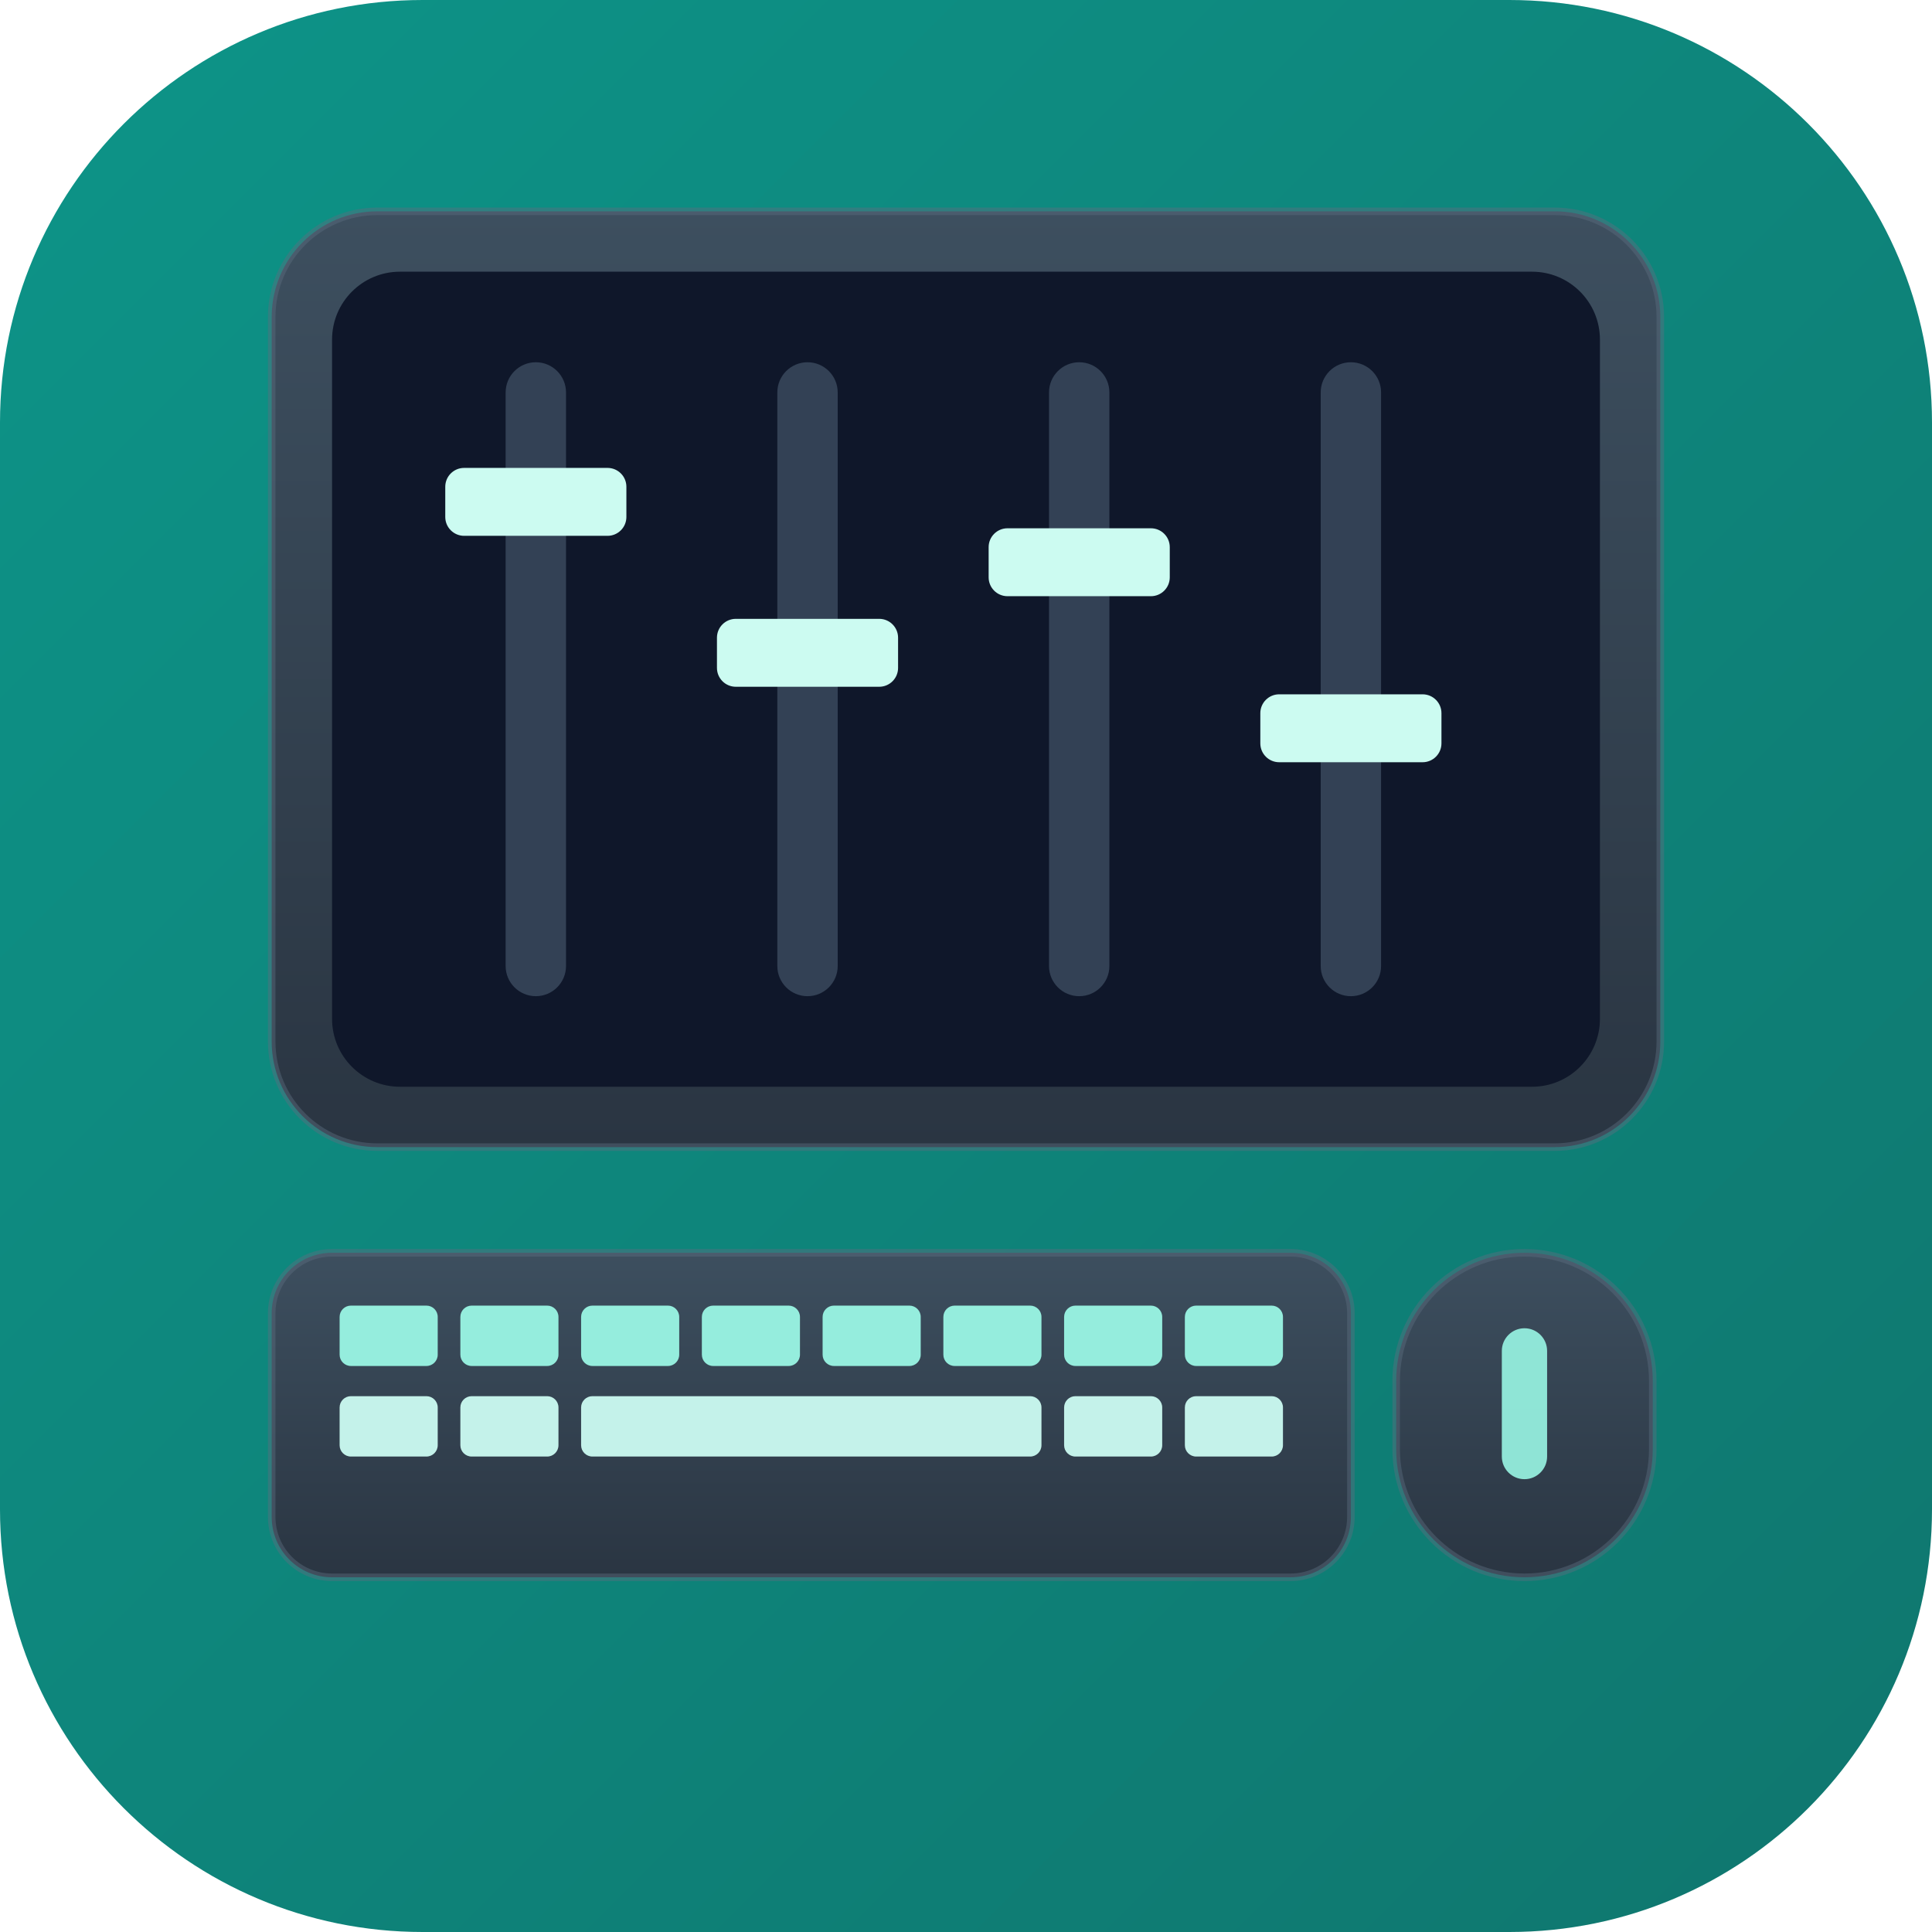
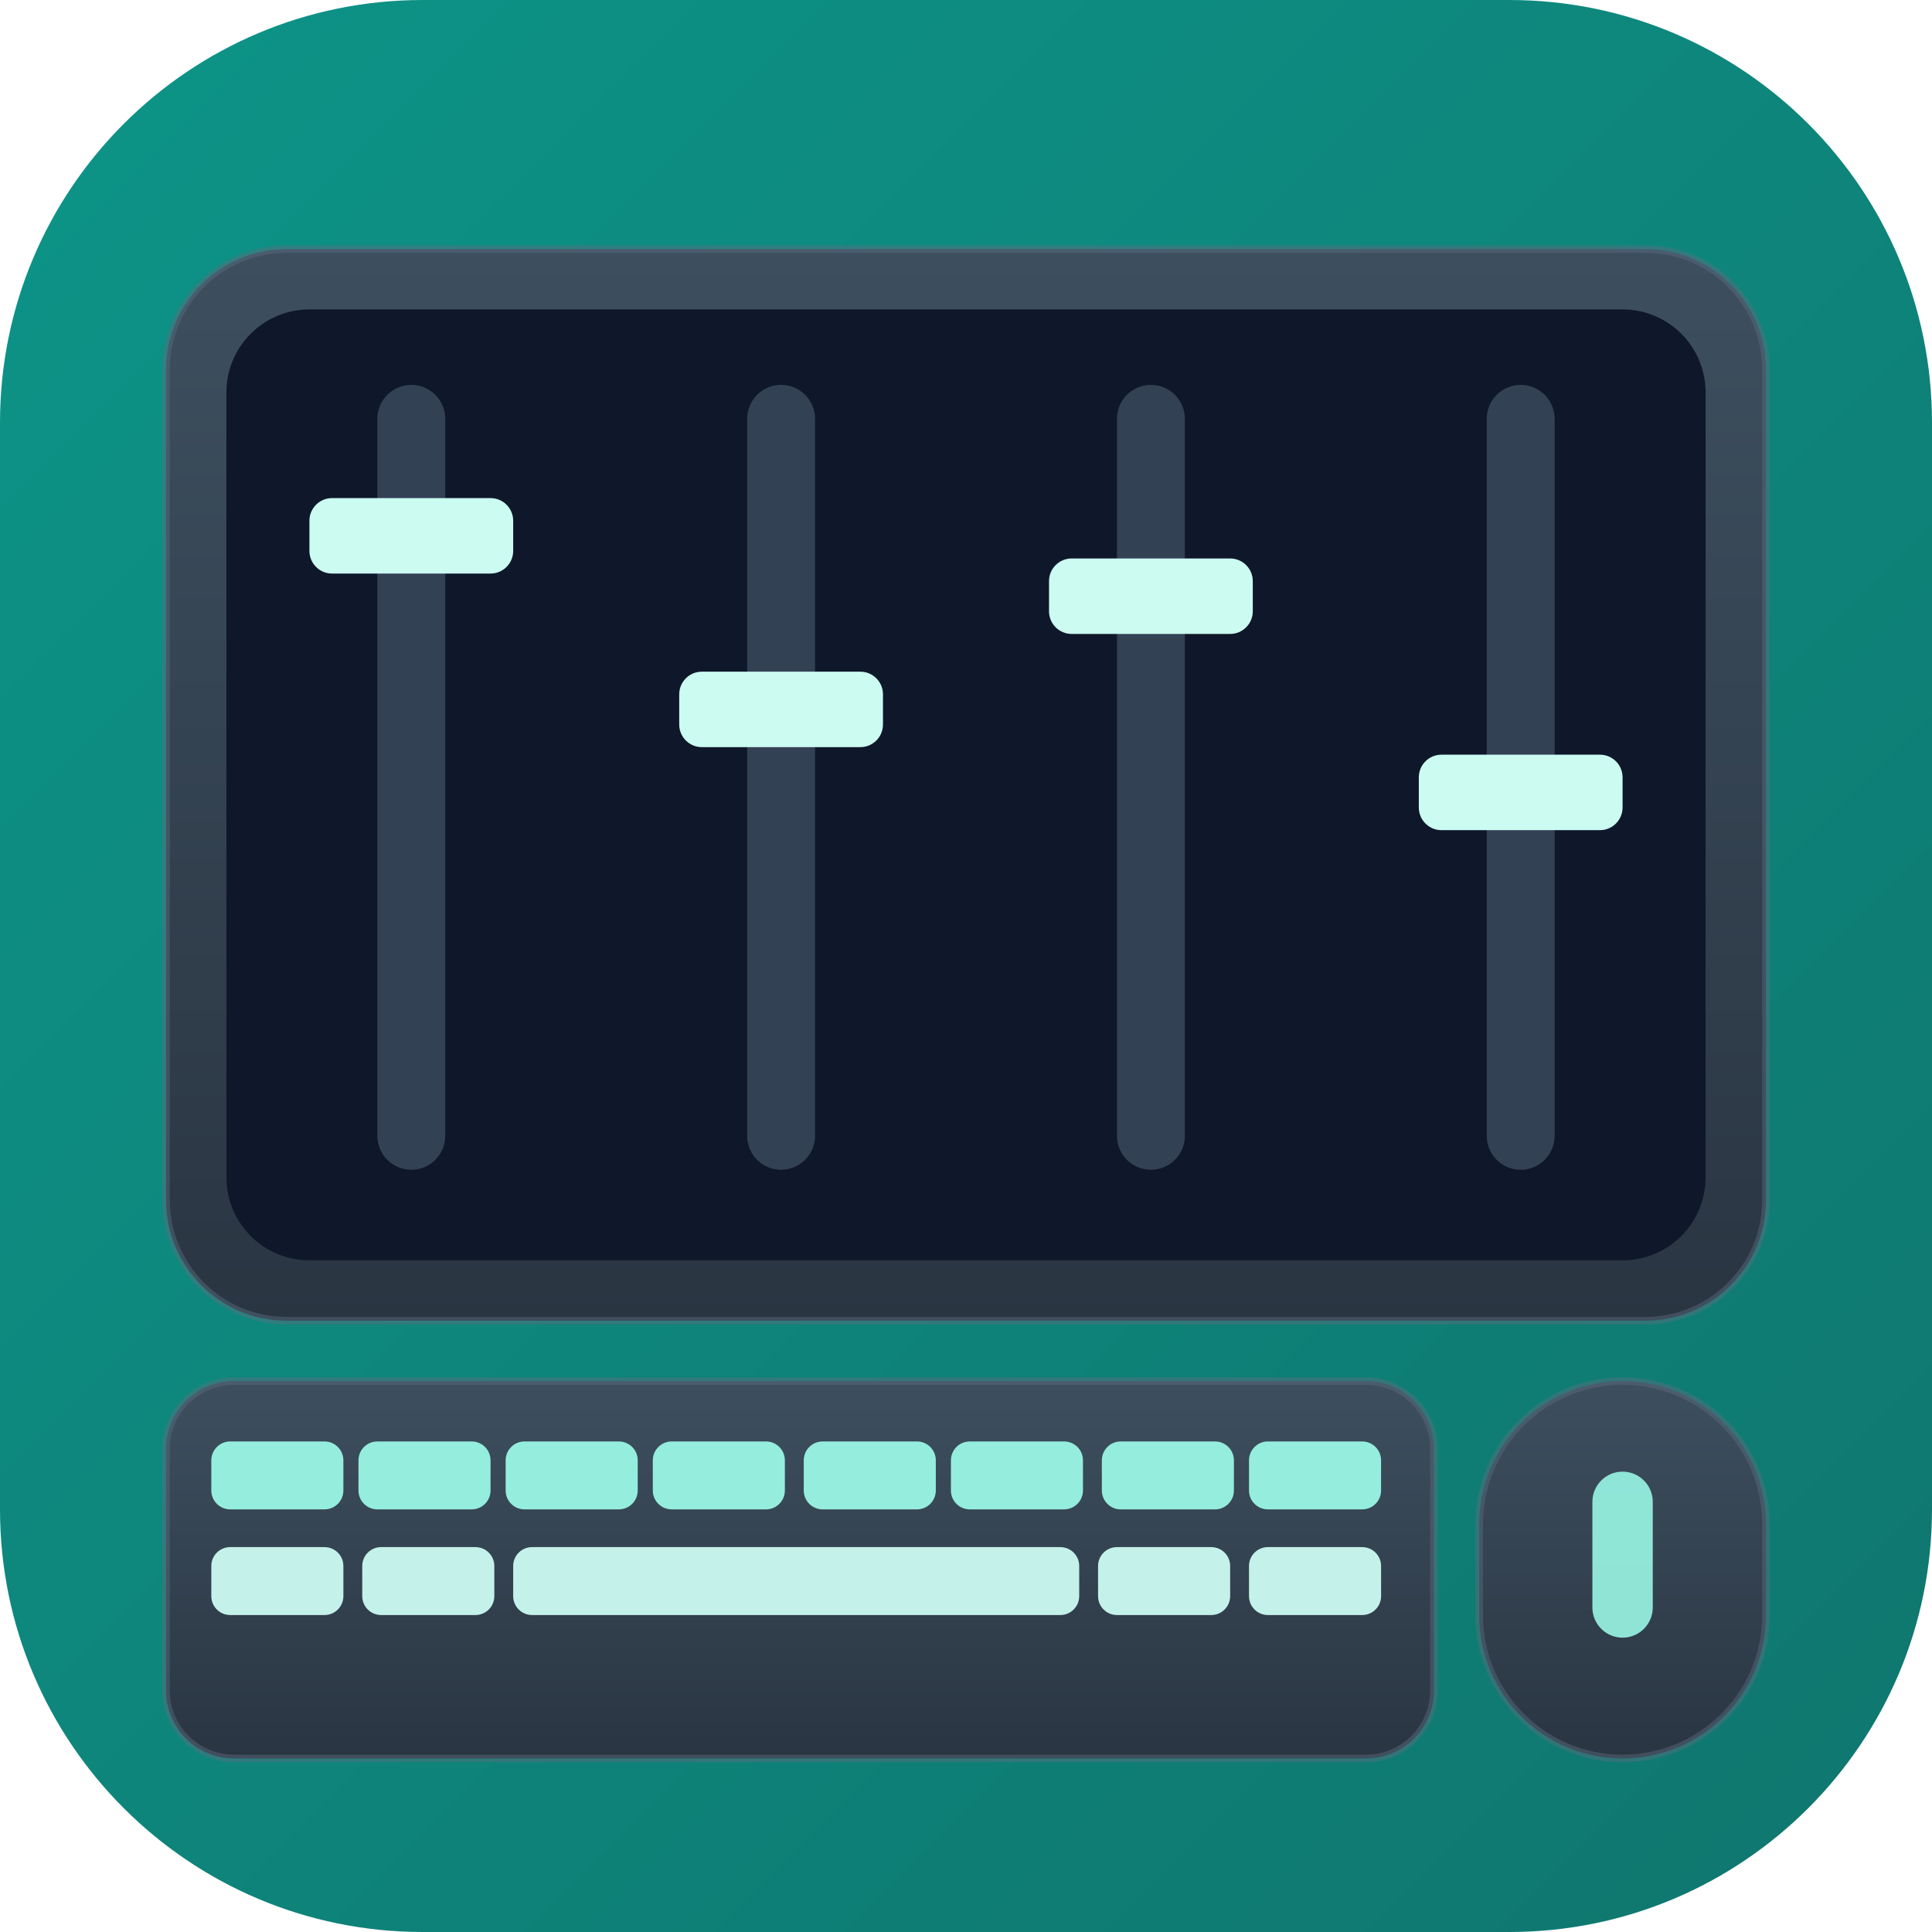
<svg xmlns="http://www.w3.org/2000/svg" viewBox="0 0 512 512" role="img" aria-label="KBMixer icon">
  <defs>
    <linearGradient id="bg" x1="0%" y1="0%" x2="100%" y2="100%">
      <stop offset="0%" stop-color="#0d9488" />
      <stop offset="100%" stop-color="#0f766e" />
    </linearGradient>
    <linearGradient id="chassis" x1="0%" y1="0%" x2="0%" y2="100%">
      <stop offset="0%" stop-color="#3d4f5f" />
      <stop offset="100%" stop-color="#2a3542" />
    </linearGradient>
  </defs>
  <rect width="512" height="512" rx="112" fill="url(#bg)" />
-   <g>
-     <rect x="72" y="56" width="368" height="248" rx="28" fill="url(#chassis)" />
-     <rect x="72" y="56" width="368" height="248" rx="28" fill="none" stroke="#5a6d7e" stroke-width="2" opacity="0.45" />
-     <rect x="88" y="72" width="336" height="216" rx="18" fill="#0f172a" />
-     <g fill="#334155">
-       <rect x="134" y="96" width="16" height="168" rx="8" />
-       <rect x="206" y="96" width="16" height="168" rx="8" />
-       <rect x="278" y="96" width="16" height="168" rx="8" />
-       <rect x="350" y="96" width="16" height="168" rx="8" />
+   <g transform="translate(0 -10)">
+     <g>
+       <rect x="44" y="76" width="424" height="284" rx="32" fill="url(#chassis)" />
+       <rect x="44" y="76" width="424" height="284" rx="32" fill="none" stroke="#5a6d7e" stroke-width="2" opacity="0.45" />
+       <rect x="60" y="92" width="392" height="252" rx="22" fill="#0f172a" />
+       <g fill="#334155">
+         <rect x="100" y="112" width="18" height="208" rx="9" />
+         <rect x="198" y="112" width="18" height="208" rx="9" />
+         <rect x="296" y="112" width="18" height="208" rx="9" />
+         <rect x="394" y="112" width="18" height="208" rx="9" />
+       </g>
+       <g fill="#ccfbf1">
+         <rect x="82" y="142" width="54" height="20" rx="6" />
+         <rect x="180" y="188" width="54" height="20" rx="6" />
+         <rect x="278" y="158" width="54" height="20" rx="6" />
+         <rect x="376" y="210" width="54" height="20" rx="6" />
+       </g>
    </g>
-     <g fill="#ccfbf1">
-       <rect x="118" y="124" width="48" height="18" rx="5" />
-       <rect x="190" y="164" width="48" height="18" rx="5" />
-       <rect x="262" y="140" width="48" height="18" rx="5" />
-       <rect x="334" y="184" width="48" height="18" rx="5" />
+     <g>
+       <rect x="44" y="376" width="336" height="100" rx="18" fill="url(#chassis)" />
+       <rect x="44" y="376" width="336" height="100" rx="18" fill="none" stroke="#5a6d7e" stroke-width="2" opacity="0.45" />
+       <g fill="#99f6e4" opacity="0.95">
+         <rect x="56" y="392" width="35" height="18" rx="5" />
+         <rect x="95" y="392" width="35" height="18" rx="5" />
+         <rect x="134" y="392" width="35" height="18" rx="5" />
+         <rect x="173" y="392" width="35" height="18" rx="5" />
+         <rect x="213" y="392" width="35" height="18" rx="5" />
+         <rect x="252" y="392" width="35" height="18" rx="5" />
+         <rect x="292" y="392" width="35" height="18" rx="5" />
+         <rect x="331" y="392" width="35" height="18" rx="5" />
+       </g>
+       <g fill="#ccfbf1" opacity="0.95">
+         <rect x="56" y="420" width="35" height="18" rx="5" />
+         <rect x="96" y="420" width="35" height="18" rx="5" />
+         <rect x="136" y="420" width="150" height="18" rx="5" />
+         <rect x="291" y="420" width="35" height="18" rx="5" />
+         <rect x="331" y="420" width="35" height="18" rx="5" />
+       </g>
+     </g>
+     <g>
+       <rect x="392" y="376" width="76" height="100" rx="38" fill="url(#chassis)" />
+       <rect x="392" y="376" width="76" height="100" rx="38" fill="none" stroke="#5a6d7e" stroke-width="2" opacity="0.45" />
+       <rect x="422" y="400" width="16" height="44" rx="8" fill="#99f6e4" opacity="0.9" />
    </g>
  </g>
-   <g>
-     <rect x="72" y="332" width="286" height="86" rx="16" fill="url(#chassis)" />
-     <rect x="72" y="332" width="286" height="86" rx="16" fill="none" stroke="#5a6d7e" stroke-width="2" opacity="0.45" />
-     <g fill="#99f6e4" opacity="0.95">
-       <rect x="90" y="346" width="26" height="16" rx="3" />
-       <rect x="122" y="346" width="26" height="16" rx="3" />
-       <rect x="154" y="346" width="26" height="16" rx="3" />
-       <rect x="186" y="346" width="26" height="16" rx="3" />
-       <rect x="218" y="346" width="26" height="16" rx="3" />
-       <rect x="250" y="346" width="26" height="16" rx="3" />
-       <rect x="282" y="346" width="26" height="16" rx="3" />
-       <rect x="314" y="346" width="26" height="16" rx="3" />
-     </g>
-     <g fill="#ccfbf1" opacity="0.95">
-       <rect x="90" y="370" width="26" height="16" rx="3" />
-       <rect x="122" y="370" width="26" height="16" rx="3" />
-       <rect x="154" y="370" width="122" height="16" rx="3" />
-       <rect x="282" y="370" width="26" height="16" rx="3" />
-       <rect x="314" y="370" width="26" height="16" rx="3" />
-     </g>
-   </g>
-   <g>
-     <rect x="370" y="332" width="68" height="86" rx="34" fill="url(#chassis)" />
-     <rect x="370" y="332" width="68" height="86" rx="34" fill="none" stroke="#5a6d7e" stroke-width="2" opacity="0.45" />
-     <rect x="398" y="352" width="12" height="40" rx="6" fill="#99f6e4" opacity="0.9" />
-   </g>
</svg>
